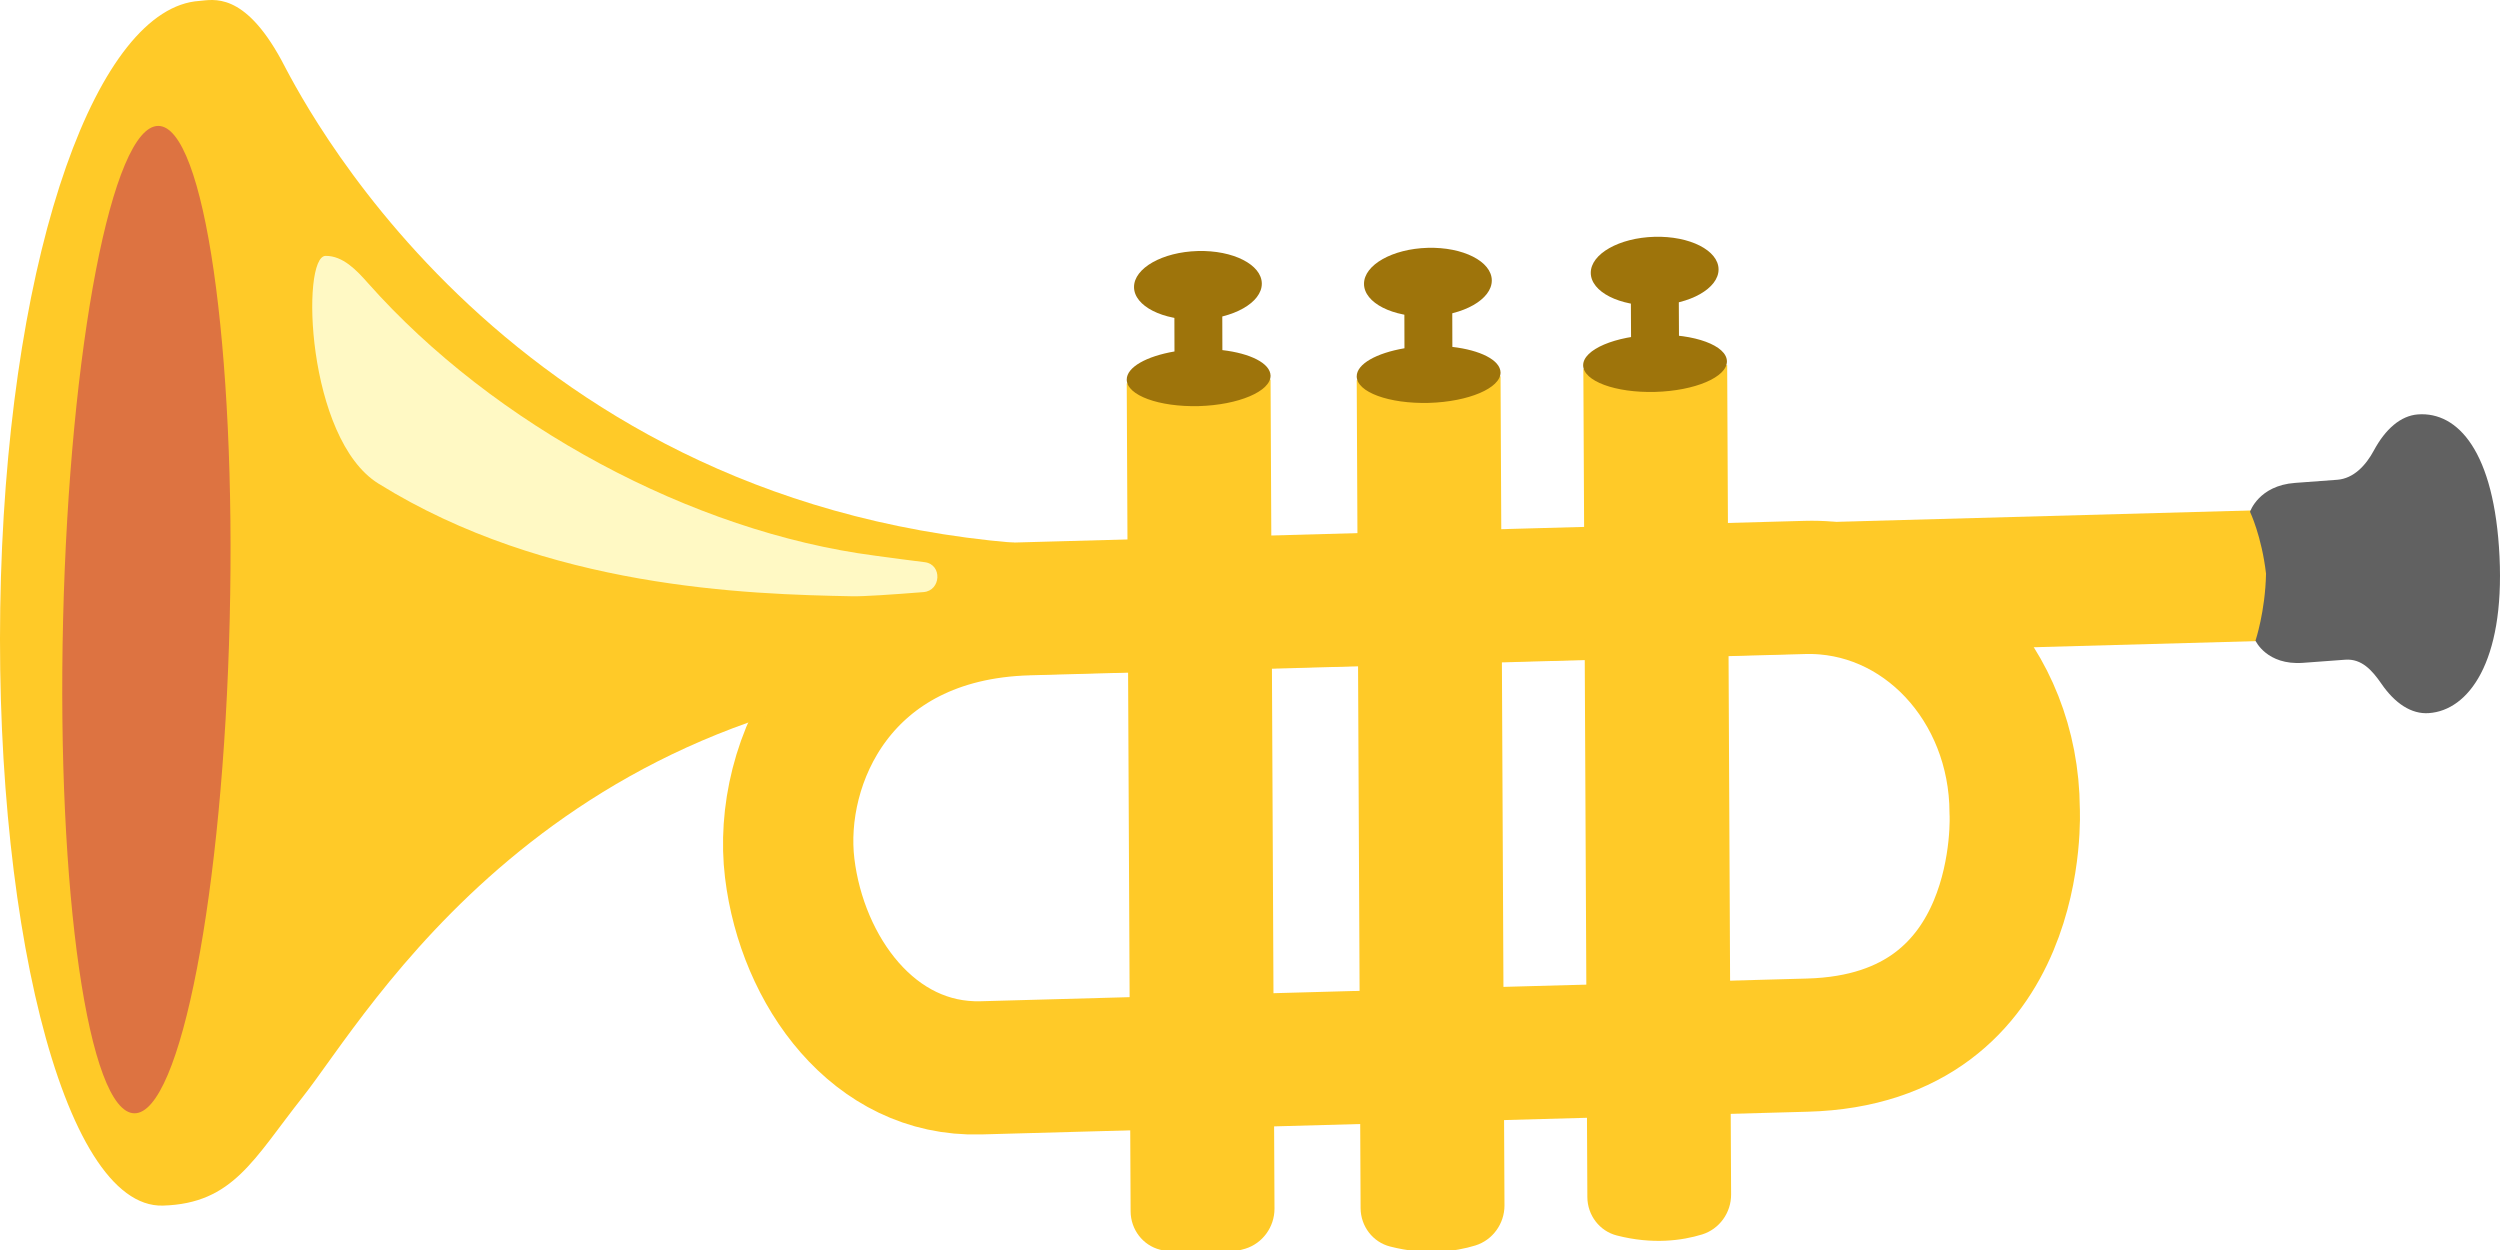
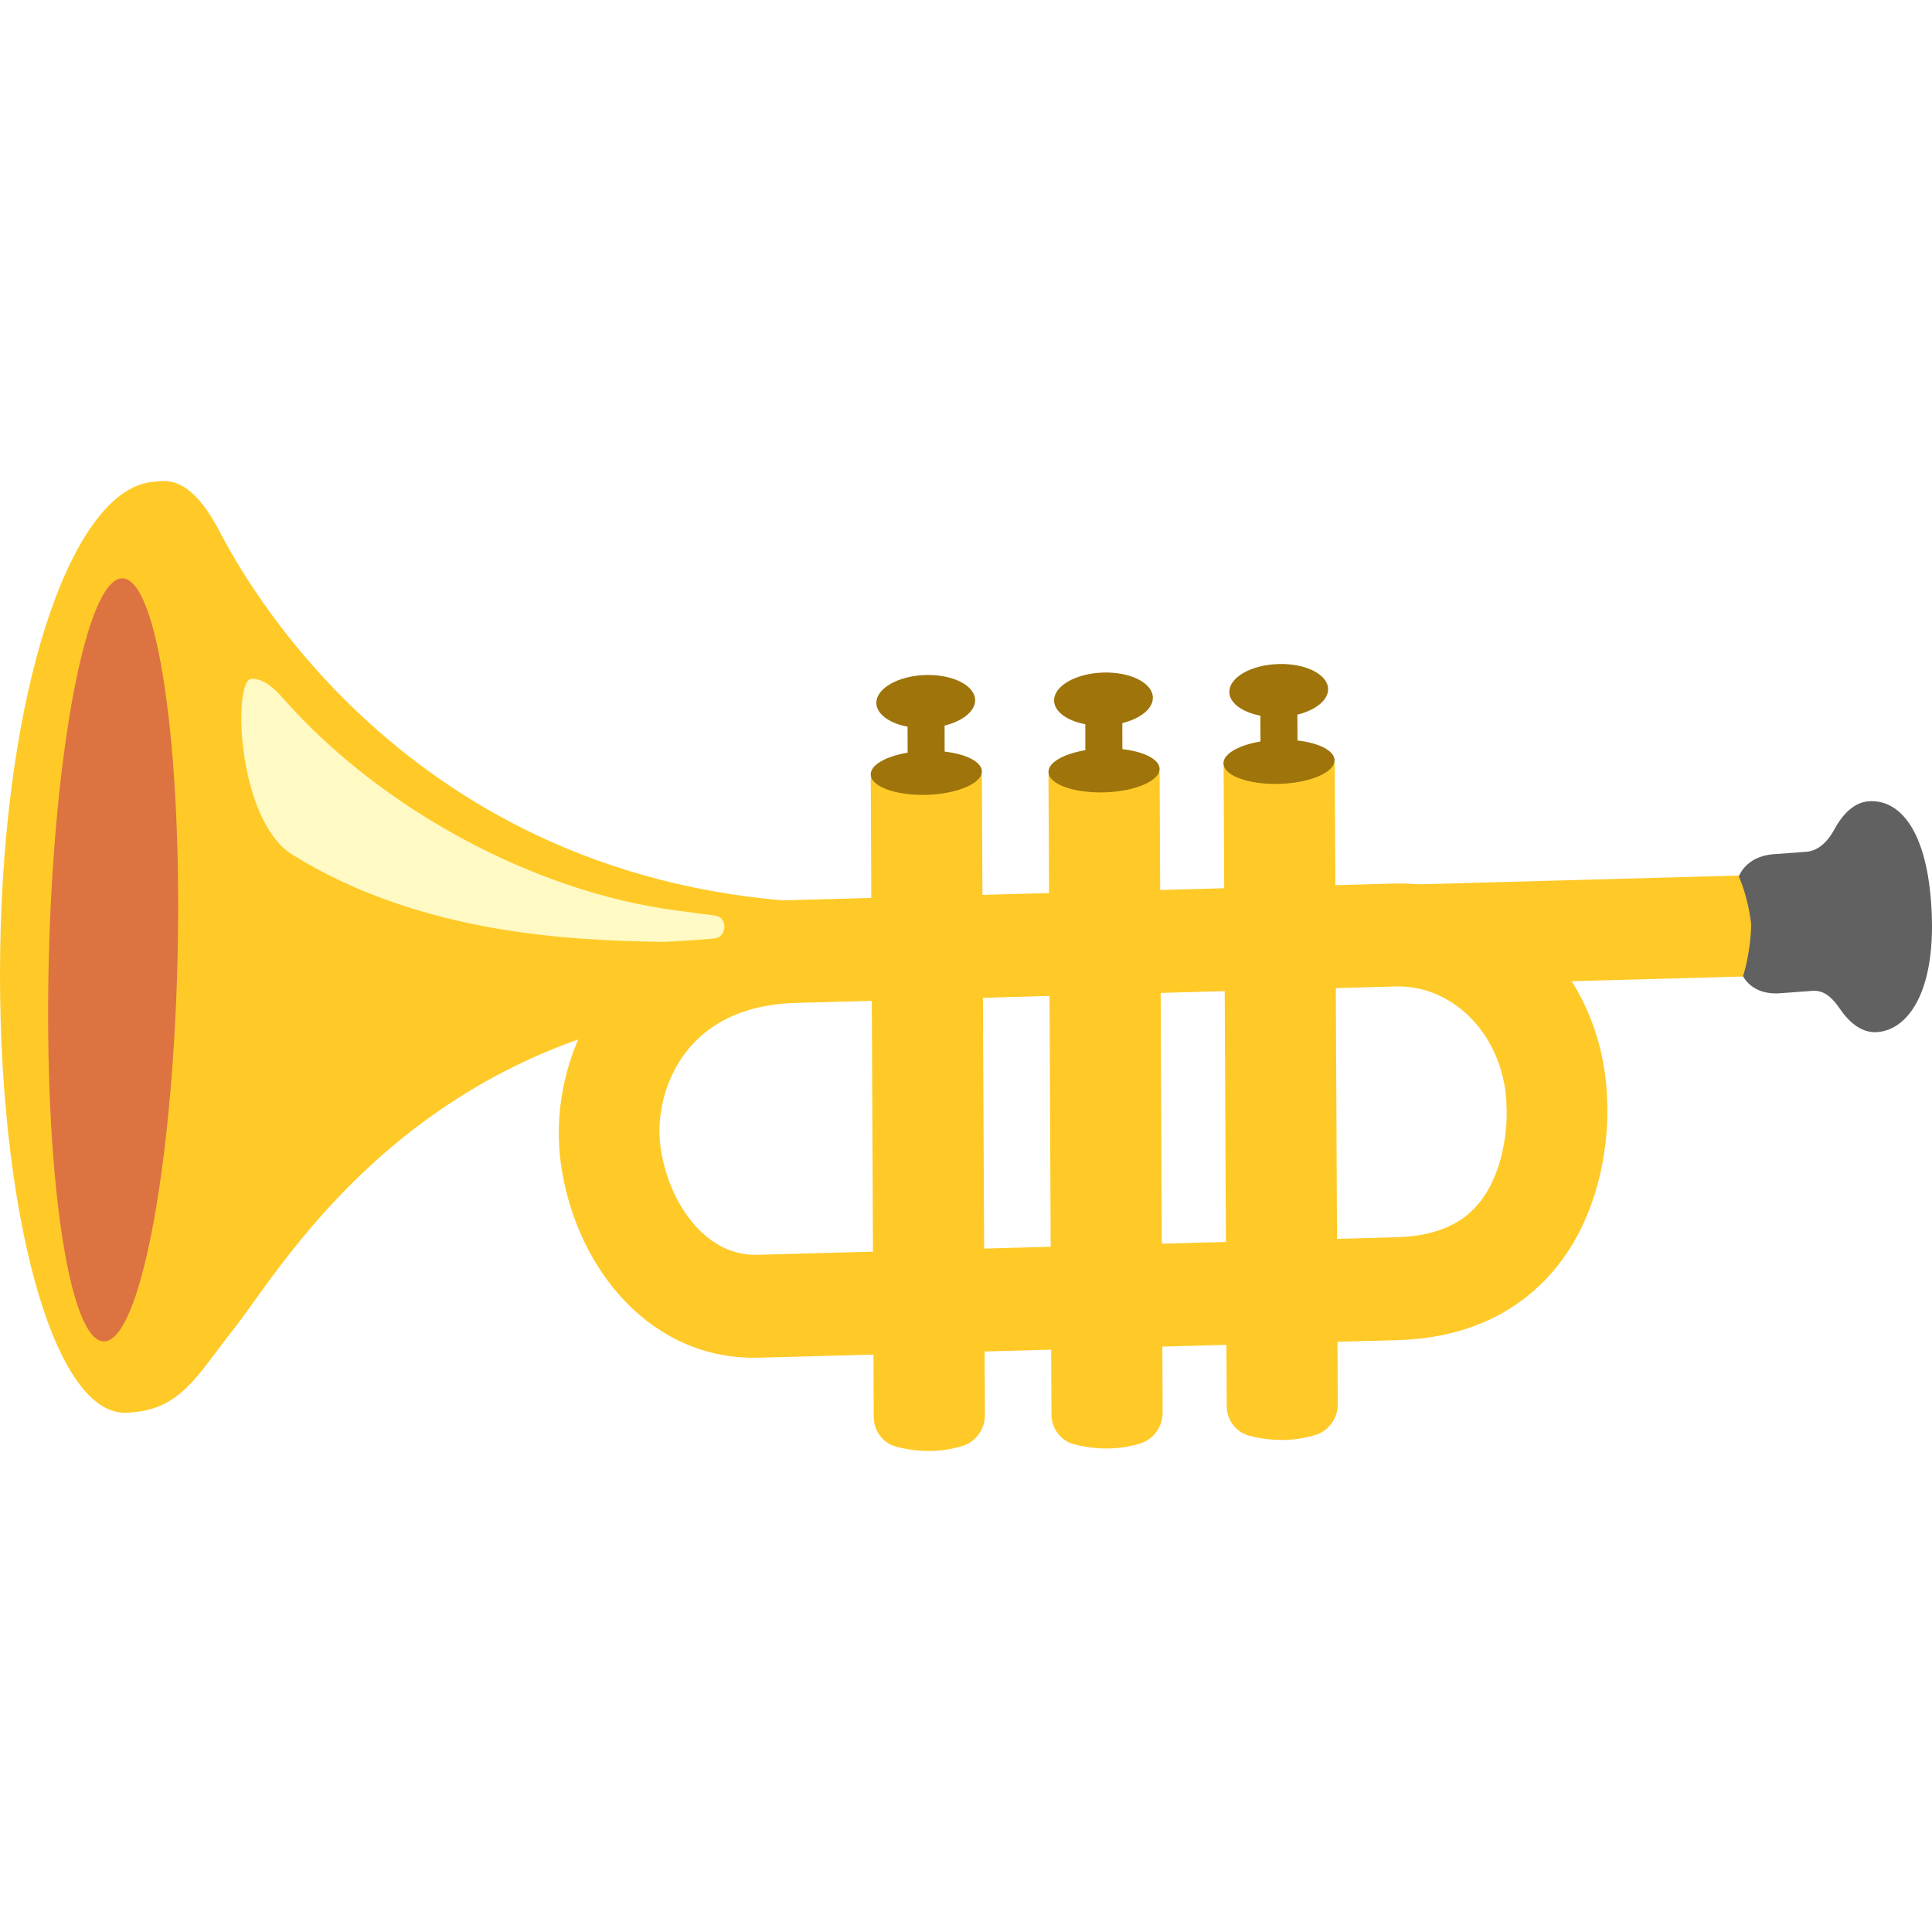
- <svg xmlns="http://www.w3.org/2000/svg" version="1.1" id="Layer_2" x="0px" y="0px" viewBox="0 0 128 64" xml:space="preserve" width="128" height="64">
+ <svg xmlns="http://www.w3.org/2000/svg" version="1.1" id="Layer_2" x="0px" y="0px" viewBox="0 0 128 128" xml:space="preserve" width="128" height="128">
  <defs id="defs9" />
-   <g id="g9" transform="translate(-4.529745,-31.01915)">
+   <g id="g9" transform="translate(-4.529746,-31.01915)">
    <g id="g10">
-       <g id="g11" transform="matrix(0.6799658,0.6324836,-0.6336822,0.7092802,56.84553,-23.45282)">
+       <g id="g11" transform="matrix(0.6799658,0.6324836,-0.6336822,0.7092802,56.84553,8.416475)">
        <rect x="48.84" y="38.92" transform="matrix(0.7282,-0.6853,0.6853,0.7282,-5.5855,70.8106)" style="fill:#ffca28" width="75.3" height="7.05" id="rect1" />
        <path style="fill:none;stroke:#ffca28;stroke-width:7.178;stroke-miterlimit:10" d="M 23.27,101.89 92.88,36.38 c 4.62,-4.35 12.15,-3.85 16.82,1.11 0,0 8.93,8.54 0.09,16.85 l -33.15,31.2 c -4.3,4.05 -10.92,2.73 -15.2,-0.86 -4.4,-3.69 -7.14,-12 0.34,-19.03" id="path1" />
        <path style="fill:#ffca28" d="M 58.72,63.62 C 35.7,80.95 12.4,71.97 10.84,71.46 6.76,70.12 5.82,71.6 5.3,72.14 c -3.9,3.96 1.2,16.51 13.01,29.99 11.81,13.48 25.7,22.65 29.75,18.84 2.82,-2.66 2.02,-5.17 1.76,-9.42 -0.35,-5.63 -4.85,-25.24 13.78,-42.76 z" id="path2" />
        <ellipse transform="matrix(0.7481,-0.6635,0.6635,0.7481,-58.8272,41.9642)" style="fill:#dd7341" cx="25.86" cy="98.47" rx="4.59" ry="26.6" id="ellipse2" />
        <path style="fill:#fff9c4" d="m 53.47,69.23 c -8.4,5.77 -20.48,8.83 -30.87,7.85 -0.95,-0.09 -2.03,-0.16 -2.74,0.48 -1.02,0.92 5.94,7.92 10.54,7.04 10.79,-2.05 19.24,-9.17 23.62,-12.93 0.48,-0.41 1.57,-1.52 2.78,-2.78 0.67,-0.7 -0.23,-1.78 -1.04,-1.23 -0.72,0.5 -1.49,1.03 -2.29,1.57 z" id="path3" />
        <path style="fill:#ffca28" d="m 94.16,82.97 c -0.6,0.98 -1.66,2.22 -3.47,3.17 -0.87,0.46 -1.95,0.28 -2.62,-0.43 l -30.58,-32.5 5.77,-5.43 30.63,32.55 c 0.67,0.72 0.78,1.8 0.27,2.64 z" id="path4" />
        <ellipse transform="matrix(0.7282,-0.6853,0.6853,0.7282,-16.5855,51.644)" style="fill:#9e740b" cx="56.82" cy="46.73" rx="3.52" ry="1.85" id="ellipse4" />
        <path style="fill:#9e740b" d="m 60.2,48.39 -1.34,-1.43 -1.92,1.81 1.34,1.43 c -0.97,1.21 -1.39,2.37 -0.93,2.86 0.58,0.62 2.34,-0.1 3.94,-1.6 1.59,-1.5 2.41,-3.22 1.83,-3.83 -0.47,-0.48 -1.66,-0.13 -2.92,0.76 z" id="path5" />
        <path style="fill:#ffca28" d="m 103.5,74.41 c -0.6,0.98 -1.66,2.22 -3.47,3.17 -0.87,0.46 -1.95,0.28 -2.62,-0.43 l -30.58,-32.5 5.77,-5.43 30.63,32.55 c 0.67,0.72 0.78,1.8 0.27,2.64 z" id="path6" />
        <ellipse transform="matrix(0.7282,-0.6853,0.6853,0.7282,-8.1804,55.7183)" style="fill:#9e740b" cx="66.16" cy="38.17" rx="3.52" ry="1.85" id="ellipse6" />
        <path style="fill:#9e740b" d="m 69.54,39.83 -1.34,-1.43 -1.92,1.81 1.34,1.43 c -0.97,1.21 -1.39,2.37 -0.93,2.86 0.58,0.62 2.34,-0.1 3.94,-1.6 1.59,-1.5 2.41,-3.22 1.83,-3.83 -0.47,-0.48 -1.66,-0.13 -2.92,0.76 z" id="path7" />
        <path style="fill:#ffca28" d="m 112.42,65.66 c -0.6,0.98 -1.66,2.22 -3.47,3.17 -0.87,0.46 -1.95,0.28 -2.62,-0.43 l -30.59,-32.5 5.77,-5.43 30.63,32.55 c 0.68,0.72 0.79,1.8 0.28,2.64 z" id="path8" />
        <ellipse transform="matrix(0.7282,-0.6853,0.6853,0.7282,-1.3131,62.7683)" style="fill:#9e740b" cx="78.48" cy="33.04" rx="3.96" ry="1.54" id="ellipse8" />
        <ellipse transform="matrix(0.7282,-0.6853,0.6853,0.7282,0.2404,59.4527)" style="fill:#9e740b" cx="75.08" cy="29.42" rx="3.52" ry="1.85" id="ellipse9" />
        <rect x="76" y="30.1" transform="matrix(0.7282,-0.6853,0.6853,0.7282,-0.781,61.6327)" style="fill:#9e740b" width="2.64" height="3.4" id="rect9" />
        <path style="fill:#616161" d="m 120.31,9.7 c -4.08,-3.97 -7.05,-4.19 -8.58,-2.62 -0.67,0.69 -0.8,1.78 -0.49,3.04 0.22,0.88 0.2,1.85 -0.43,2.5 l -1.62,1.67 c -1.4,1.44 -0.79,2.79 -0.79,2.79 0,0 1.37,0.53 2.93,1.85 1.36,1.52 2.03,3.03 2.03,3.03 0,0 1.37,0.57 2.77,-0.87 l 1.62,-1.67 c 0.63,-0.65 1.49,-0.57 2.37,-0.38 1.27,0.28 2.36,0.11 3.03,-0.58 1.53,-1.56 1.24,-4.79 -2.84,-8.76 z" id="path9" />
      </g>
    </g>
  </g>
</svg>
